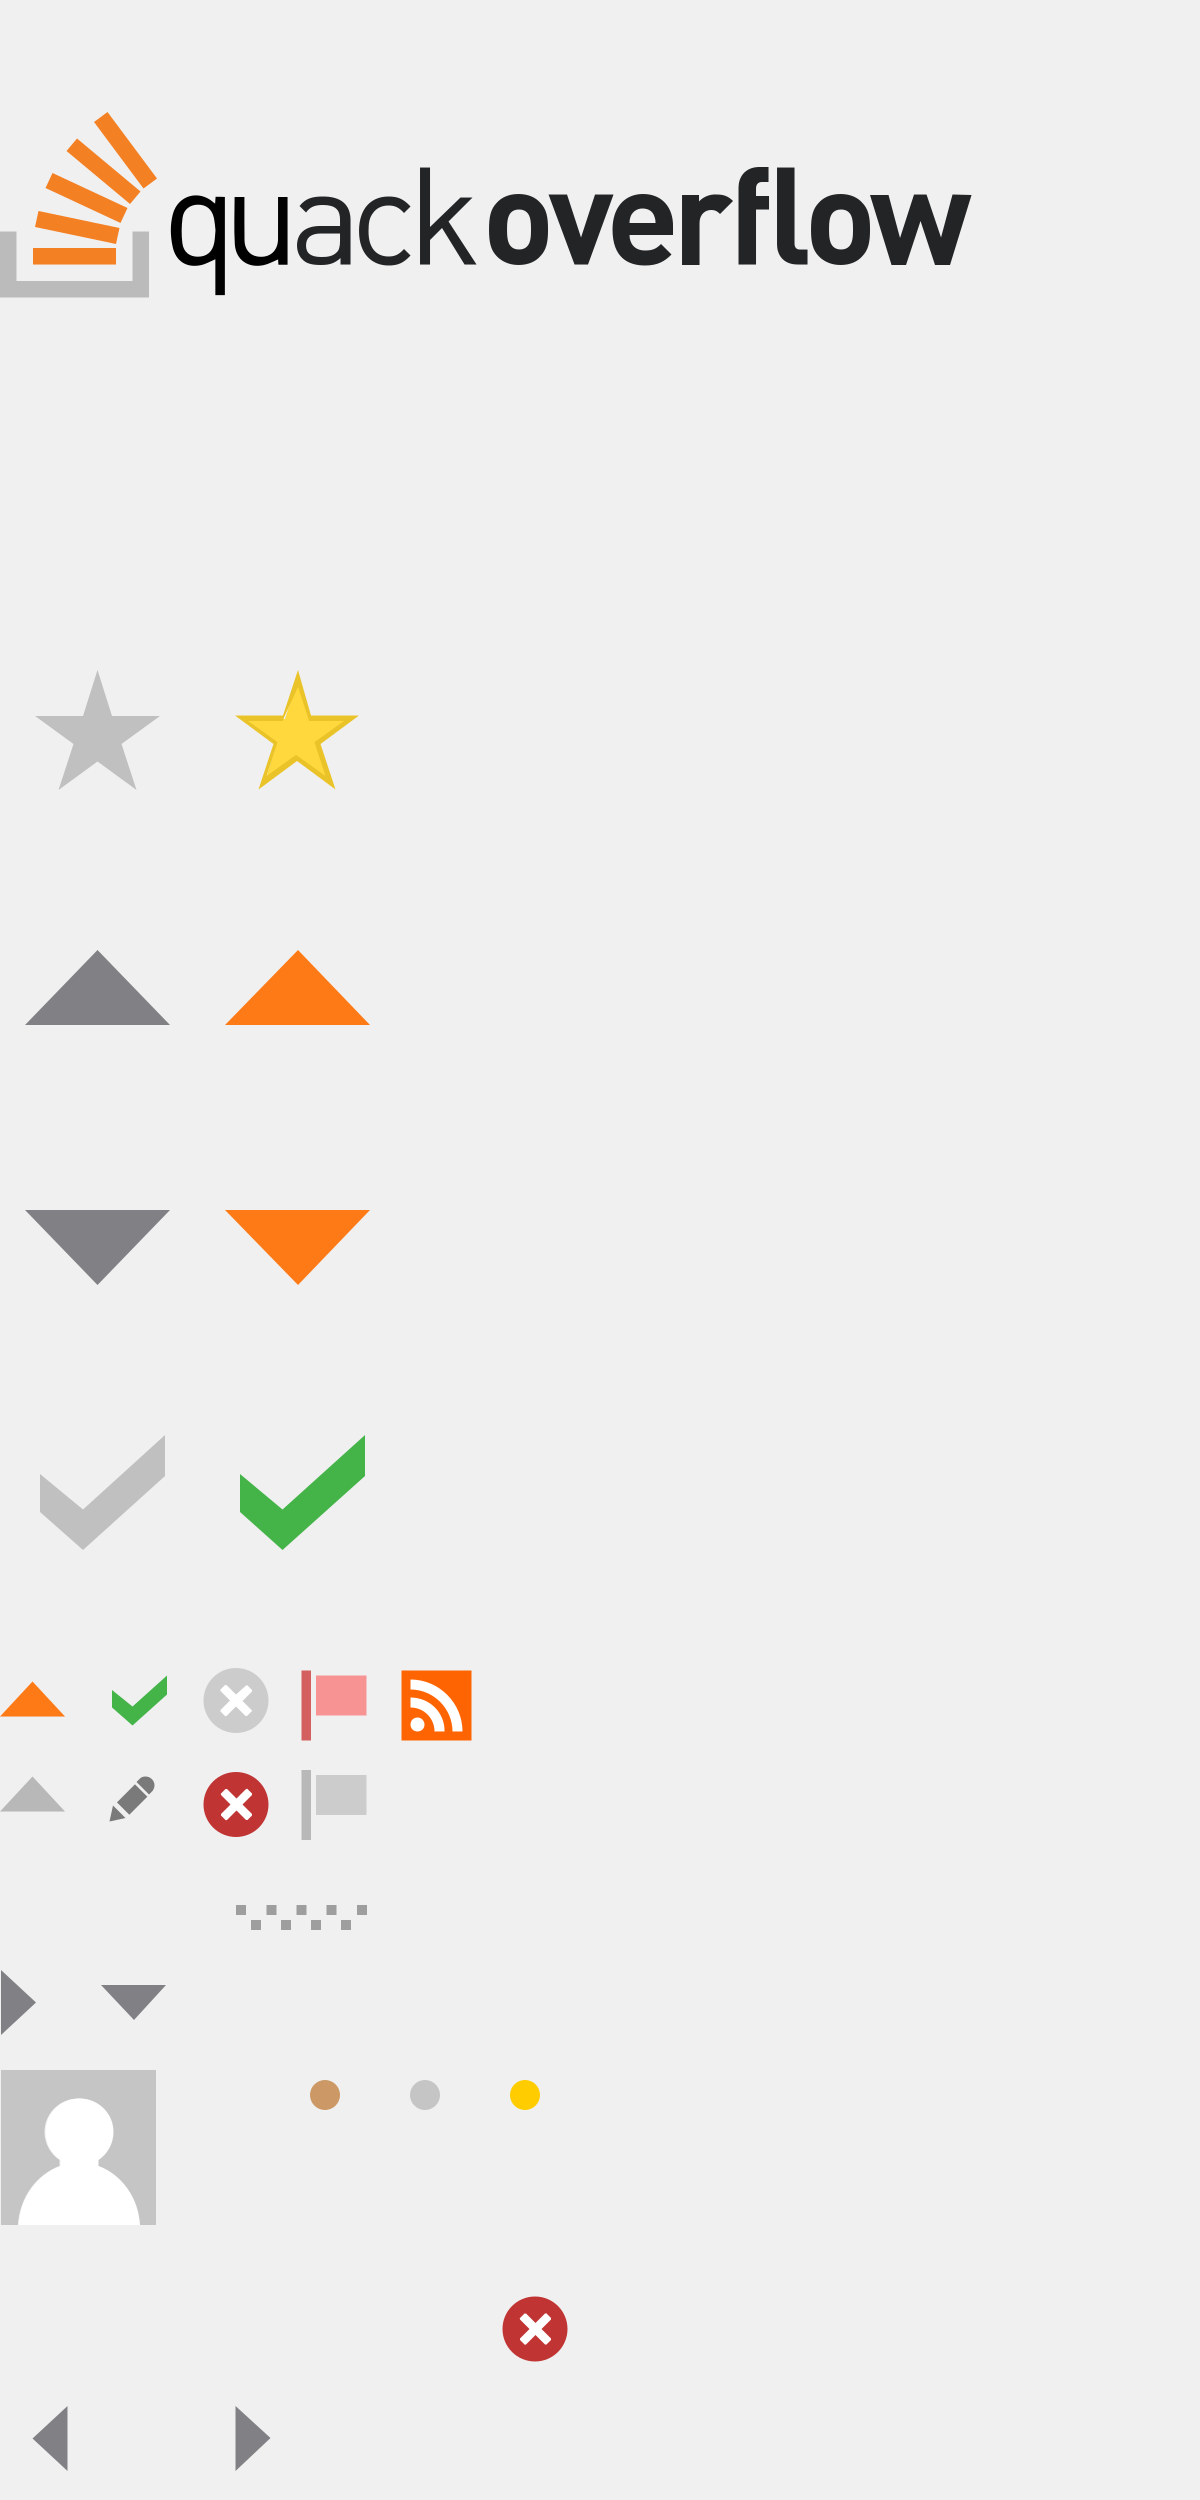
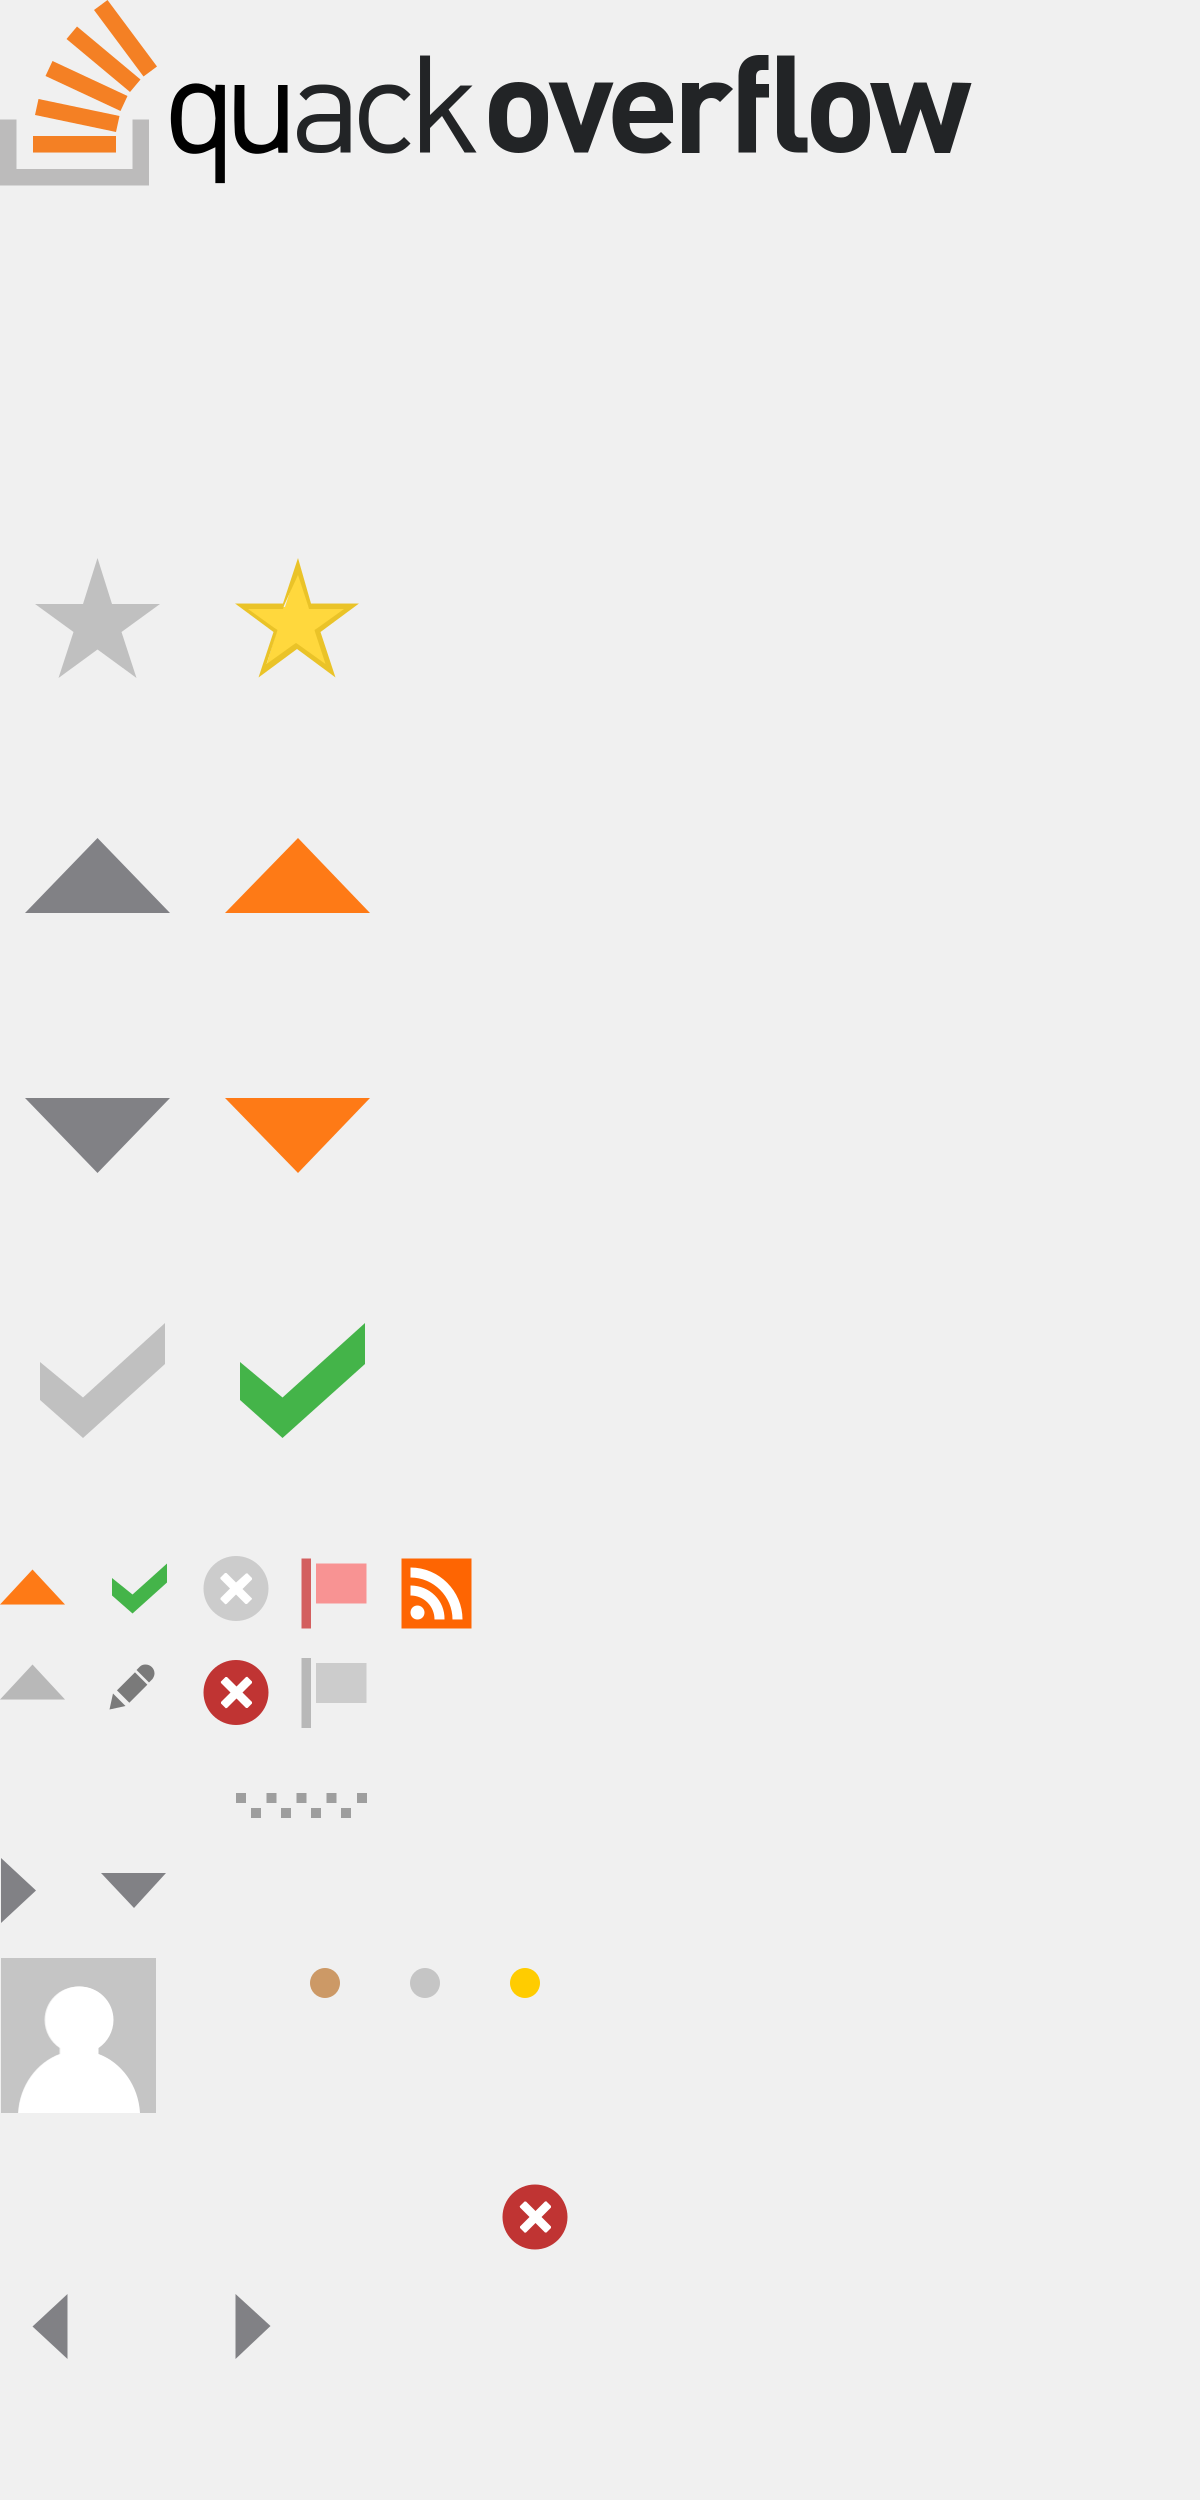
- <svg xmlns="http://www.w3.org/2000/svg" version="1.1" id="Layer_1" x="0px" y="0px" width="240px" height="500px" viewBox="0 0 240 500" enable-background="new 0 0 240 500" xml:space="preserve">
-   <g id="Layer_2_1_">
- </g>
+ <svg xmlns="http://www.w3.org/2000/svg" width="240" height="500">
  <g>
-     <g>
-       <polygon fill="#44B449" points="48,294.8 48,302.4 56.5,310 73,295.2 73,287 56.5,301.9   " />
-     </g>
-     <g>
-       <polygon fill="#44B449" points="22.4,338 22.4,341.5 26.5,345.1 33.4,338.9 33.4,335.1 26.5,341.3   " />
-     </g>
-     <g>
-       <polygon fill="#C0C0C0" points="8,294.8 8,302.4 16.6,310 33,295.2 33,287 16.6,301.9   " />
-     </g>
-     <polygon fill="#FE7A16" points="45,205 74,205 59.6,190  " />
-     <polygon fill="#818185" points="5,205 34,205 19.5,190  " />
-     <polygon fill="#FE7A16" points="59.6,257 74,242 45,242  " />
-     <polygon fill="#FE7A16" points="6.5,336.3 0,343.3 13,343.3  " />
-     <polygon fill="#818185" points="7.2,400.5 0.2,394 0.2,407  " />
-     <polygon fill="#818185" points="54.1,487.6 47.1,481.2 47.1,494.2  " />
-     <polygon fill="#818185" points="6.5,487.7 13.5,494.2 13.5,481.2  " />
-     <polygon fill="#818185" points="26.8,404 33.2,397 20.2,397  " />
-     <polygon fill="#B8B8B8" points="6.5,355.3 0,362.3 13,362.3  " />
-     <polygon fill="#818185" points="19.5,257 34,242 5,242  " />
-     <g>
-       <polygon fill="#FFD83D" points="59.6,151.8 52.9,156.7 55.3,148.6 48.7,143.8 57,143.8 59.6,135.7 62.2,143.8 70.5,143.8     63.9,148.6 66.3,156.7   " />
-       <path fill="#EAC328" d="M59.6,137.4l2,6.1l0.2,0.7h0.7h6.3l-5.3,3.8l-0.6,0.4l0.2,0.7l2,6.1l-5.3-3.8l-0.6-0.4l-0.6,0.4l-5.3,3.8    l2-6.1l0.2-0.7l-0.6-0.4l-5.3-3.8h6.3h0.7l0.2-0.7L59.6,137.4 M59.6,134l-3,9.1H47l7.7,5.7l-3,9.1l7.7-5.7l7.7,5.7l-3-9.1l7.7-5.7    h-9.6L59.6,134L59.6,134z" />
-     </g>
-     <g>
-       <polygon fill="#C0C0C0" points="19.5,134 22.4,143.2 32,143.2 24.3,148.8 27.3,158 19.5,152.3 11.7,158 14.7,148.8 7,143.2     16.6,143.2   " />
-     </g>
-     <circle fill="#CC9966" cx="65" cy="419" r="3" />
-     <circle fill="#C5C5C5" cx="85" cy="419" r="3" />
-     <circle fill="#FFCC00" cx="105" cy="419" r="3" />
-     <rect x="47.2" y="381" fill="#9E9E9E" width="2" height="2" />
-     <rect x="50.2" y="384" fill="#9E9E9E" width="2" height="2" />
-     <rect x="56.2" y="384" fill="#9E9E9E" width="2" height="2" />
-     <rect x="62.2" y="384" fill="#9E9E9E" width="2" height="2" />
-     <rect x="68.2" y="384" fill="#9E9E9E" width="2" height="2" />
-     <rect x="53.3" y="381" fill="#9E9E9E" width="2" height="2" />
-     <rect x="59.3" y="381" fill="#9E9E9E" width="2" height="2" />
-     <rect x="65.3" y="381" fill="#9E9E9E" width="2" height="2" />
-     <rect x="71.4" y="381" fill="#9E9E9E" width="2" height="2" />
-     <g>
-       <path fill="#C5C5C5" d="M0.2,414v31h3.4c0.3-5.5,3.7-10.1,8.3-11.8V432c-1.8-1.2-3-3.3-3-5.6c0-3.7,3-6.7,6.8-6.7    c3.8,0,6.8,3,6.8,6.7c0,2.3-1.2,4.399-3,5.6v1.2c4.6,1.7,8,6.3,8.3,11.8h3.4v-31H0.2z" />
-       <path fill="#FFFFFF" d="M3.7,445H28c-0.3-5.5-3.7-10.1-8.3-11.8V432c1.8-1.2,3-3.3,3-5.6c0-3.7-3-6.7-6.8-6.7    c-3.8,0-6.8,3-6.8,6.7c0,2.3,1.2,4.399,3,5.6v1.2C7.5,434.9,4,439.5,3.7,445z" />
-     </g>
-     <g>
-       <rect x="60.3" y="354" fill="#B8B8B8" width="1.9" height="14" />
-       <rect x="63.2" y="355" fill="#CCCCCC" width="10.1" height="8" />
-     </g>
-     <g>
-       <rect x="60.3" y="334.1" fill="#D35F5F" width="1.9" height="14" />
-       <rect x="63.2" y="335.1" fill="#F89393" width="10.1" height="8" />
-     </g>
-     <g>
-       <rect x="80.3" y="334.1" fill="#FE6502" width="14" height="14" />
-       <path fill="#FFFFFF" d="M83.5,343.5c-0.8,0-1.4,0.6-1.4,1.4c0,0.8,0.6,1.399,1.4,1.399s1.4-0.6,1.4-1.399    C84.9,344.2,84.3,343.5,83.5,343.5z M82.1,339.5v2c1.3,0,2.5,0.5,3.4,1.4c0.9,0.899,1.4,2.1,1.4,3.399h2    C89,342.5,85.9,339.5,82.1,339.5z M82.1,335.9v2c4.6,0,8.4,3.8,8.4,8.399h2C92.5,340.6,87.8,335.9,82.1,335.9z" />
-     </g>
-     <g>
-       <polygon fill="#7A7A7A" points="22.6,361.1 21.9,364.3 25.1,363.6   " />
-       <rect x="24.666" y="357.347" transform="matrix(0.7072 0.707 -0.707 0.7072 262.1956 86.7094)" fill="#7A7A7A" width="3.5" height="5.1" />
-       <path fill="#7A7A7A" d="M29.1,355.3c-0.4,0-0.8,0.101-1.1,0.4l-0.7,0.7l2.5,2.5l0.7-0.7c0.2-0.3,0.4-0.7,0.4-1.101    C30.9,356.1,30.1,355.3,29.1,355.3z" />
-     </g>
-     <g>
-       <circle fill="#C03433" cx="107" cy="465.8" r="6.5" />
-       <path fill="#FFFFFF" d="M110.2,467.7L110.2,467.7l-1.9-1.9l1.9-1.899l0,0c0,0,0,0,0-0.101c0-0.1,0-0.2,0-0.2l-0.9-0.899    c-0.1-0.101-0.1-0.101-0.2,0H109l0,0l-1.9,1.899l-1.9-1.899l0,0c0,0,0,0-0.1,0s-0.2,0-0.2,0L104,463.6c-0.1,0.101-0.1,0.101,0,0.2    v0.101l0,0l1.9,1.899l-1.9,1.9l0,0c0,0,0,0,0,0.1c0,0.101,0,0.2,0,0.2l0.9,0.9c0.1,0.1,0.1,0.1,0.2,0h0.1l0,0l1.9-1.9l1.9,1.9l0,0    c0,0,0,0,0.1,0s0.2,0,0.2,0l0.9-0.9C110.2,468,110.2,467.9,110.2,467.7C110.2,467.8,110.2,467.8,110.2,467.7z" />
-     </g>
-     <g>
-       <circle fill="#C03433" cx="47.2" cy="360.9" r="6.5" />
-       <path fill="#FFFFFF" d="M50.4,362.8L50.4,362.8l-1.9-1.899l1.9-1.9l0,0c0,0,0,0,0-0.1c0-0.101,0-0.2,0-0.2l-0.9-0.9    c-0.1-0.1-0.1-0.1-0.2,0h-0.1l0,0l-1.9,1.9l-1.9-1.9l0,0c0,0,0,0-0.1,0c-0.1,0-0.2,0-0.2,0l-0.9,0.9c-0.1,0.1-0.1,0.1,0,0.2v0.1    l0,0l1.9,1.9l-1.9,1.899l0,0c0,0,0,0,0,0.101c0,0.1,0,0.199,0,0.199l0.9,0.9c0.1,0.1,0.1,0.1,0.2,0h0.1l0,0l1.9-1.9l1.9,1.9l0,0    c0,0,0,0,0.1,0c0.1,0,0.2,0,0.2,0l0.9-0.9C50.4,363,50.4,362.9,50.4,362.8C50.4,362.9,50.4,362.8,50.4,362.8z" />
-     </g>
-     <g>
-       <circle fill="#CCCCCC" cx="47.2" cy="340.1" r="6.5" />
-       <path fill="#FFFFFF" d="M50.4,342.1L50.4,342.1l-1.9-1.899l1.9-1.9l0,0c0,0,0,0,0-0.1c0-0.101,0-0.2,0-0.2l-0.9-0.9    c-0.1-0.1-0.1-0.1-0.2,0h-0.1l0,0l-2,1.801l-1.9-1.9l0,0c0,0,0,0-0.1,0c-0.1,0-0.2,0-0.2,0l-0.9,0.9c-0.1,0.1-0.1,0.1,0,0.199    v0.101l0,0L46,340.1l-1.9,1.9l0,0c0,0,0,0,0,0.1c0,0.101,0,0.2,0,0.2l0.9,0.9c0.1,0.1,0.1,0.1,0.2,0h0.1l0,0l1.9-1.9l1.9,1.9l0,0    c0,0,0,0,0.1,0c0.1,0,0.2,0,0.2,0l0.9-0.9C50.4,342.3,50.4,342.2,50.4,342.1L50.4,342.1z" />
-     </g>
-     <g>
-       <path fill="#222426" d="M64.605,39.3c-2.2,0-3.5,0.4-4.7,1.9l1.3,1.3c0.8-1.1,1.7-1.5,3.4-1.5c2.5,0,3.4,1,3.4,2.9v1.3h-4    c-3,0-4.6,1.5-4.6,3.9c0,1.1,0.4,2.1,1,2.7c0.8,0.9,1.9,1.2,3.8,1.2c1.8,0,2.8-0.4,3.9-1.4v1.3h2v-9.1    C70.005,40.9,68.205,39.3,64.605,39.3z M68.005,48.2c0,1.1-0.2,1.9-0.7,2.3c-0.8,0.8-1.9,0.9-3,0.9c-2.1,0-3.1-0.7-3.1-2.3    s1-2.4,3-2.4h3.8V48.2z M77.705,41.1c1.3,0,2.1,0.4,3.1,1.5l1.3-1.3c-1.4-1.5-2.5-2-4.4-2c-3.4,0-5.9,2.3-5.9,6.9    c0,4.6,2.6,6.9,5.9,6.9c1.9,0,3-0.5,4.4-2l-1.3-1.3c-1,1.1-1.8,1.5-3.1,1.5c-1.3,0-2.4-0.5-3.1-1.5c-0.6-0.9-0.9-1.9-0.9-3.6    c0-1.7,0.2-2.7,0.9-3.6C75.305,41.6,76.405,41.1,77.705,41.1z M94.505,39.5h-2.4l-6.1,5.9V33.5h-2v19.4h2V48l2.4-2.4l4.5,7.3h2.4    l-5.6-8.6L94.505,39.5z M103.705,38.8c-2.1,0-3.5,0.8-4.3,1.7c-1.3,1.3-1.6,2.9-1.6,5.4s0.3,4.1,1.6,5.4c0.9,0.9,2.3,1.7,4.3,1.7    c2.1,0,3.5-0.8,4.3-1.7c1.3-1.3,1.6-2.9,1.6-5.4s-0.3-4.1-1.6-5.4C107.205,39.6,105.805,38.8,103.705,38.8z M105.405,49.3    c-0.4,0.4-0.9,0.6-1.6,0.6c-0.7,0-1.2-0.2-1.6-0.6c-0.7-0.7-0.8-2-0.8-3.4s0.1-2.7,0.8-3.4c0.4-0.4,0.9-0.6,1.6-0.6    c0.7,0,1.2,0.2,1.6,0.6c0.7,0.7,0.8,1.9,0.8,3.4S106.105,48.6,105.405,49.3z M119.005,38.9l-2.8,8.6l-2.8-8.6h-3.7l5.2,14h2.7    l5.1-14H119.005z M128.604,38.8c-3.6,0-6.1,2.6-6.1,7.1c0,5.7,3.2,7.2,6.5,7.2c2.5,0,3.9-0.8,5.3-2.2l-2.1-2.1    c-0.9,0.9-1.601,1.3-3.2,1.3c-2,0-3.1-1.3-3.1-3.1h8.699v-1.6C134.705,41.6,132.505,38.8,128.604,38.8z M125.905,44.6    c0-0.6,0.1-1,0.3-1.5c0.399-0.8,1.2-1.4,2.3-1.4c1.2,0,2,0.6,2.3,1.4c0.2,0.5,0.3,0.9,0.3,1.5H125.905z M139.805,40.3V39h-3.399    v14h3.5v-8.4c0-1.8,1.199-2.6,2.3-2.6c0.899,0,1.3,0.3,1.8,0.8l2.6-2.6c-1-1-1.899-1.3-3.3-1.3    C141.805,38.8,140.505,39.5,139.805,40.3z M147.705,37.5v15.4h3.5v-11h2.6v-2.7h-2.6v-1.5c0-0.8,0.399-1.3,1.2-1.3h1.3v-3h-2    C148.905,33.5,147.705,35.5,147.705,37.5z M168.104,38.8c-2.1,0-3.5,0.8-4.3,1.7c-1.3,1.3-1.6,2.9-1.6,5.4s0.3,4.1,1.6,5.4    c0.9,0.9,2.3,1.7,4.3,1.7c2.101,0,3.5-0.8,4.301-1.7c1.3-1.3,1.6-2.9,1.6-5.4s-0.3-4.1-1.6-5.4    C171.604,39.6,170.205,38.8,168.104,38.8z M169.805,49.3c-0.399,0.4-0.899,0.6-1.6,0.6s-1.2-0.2-1.601-0.6    c-0.699-0.7-0.8-2-0.8-3.4s0.101-2.7,0.8-3.4c0.4-0.4,0.9-0.6,1.601-0.6s1.2,0.2,1.6,0.6c0.7,0.7,0.8,1.9,0.8,3.4    S170.505,48.6,169.805,49.3z M190.505,38.9l-2.3,8.6l-2.9-8.6h-2.5l-2.8,8.7l-2.3-8.6h-3.7l4.3,14h2.9l2.899-8.8l2.9,8.8h3l4.3-14    L190.505,38.9L190.505,38.9z M158.905,48.7V33.5h-3.5v15.4c0,2,1.199,4,4.1,4h2v-3h-1.3C159.305,50,158.905,49.5,158.905,48.7z" />
-       <polygon fill="#BCBBBB" points="26.5,56.2 26.5,46.3 29.8,46.3 29.8,59.5 0,59.5 0,46.3 3.3,46.3 3.3,56.2   " />
-       <path fill="#F48024" d="M7,45.4l16.2,3.4l0.7-3.2L7.7,42.2L7,45.4z M9.1,37.6l15,7l1.4-3l-15-7L9.1,37.6z M13.3,30.2L26,40.8    l2.1-2.5L15.4,27.7L13.3,30.2z M21.5,22.4l-2.7,2l9.9,13.3l2.7-2L21.5,22.4z M6.6,52.9h16.6v-3.3H6.6V52.9z" />
-     </g>
-   </g>
-   <g id="OoRZWY_1_">
-     <g>
-       <path fill="none" d="M37.966,59.033c0-6.588,0-13.087,0-19.638c-0.331-0.015-0.612-0.034-0.893-0.039    c-0.31-0.007-0.621-0.002-0.962-0.002c-0.037,0.488-0.067,0.89-0.102,1.364c-0.172-0.123-0.246-0.166-0.308-0.221    c-2.936-2.646-7.157-1.45-8.146,2.352c-0.559,2.15-0.494,4.351-0.031,6.509c0.617,2.873,2.749,4.275,5.635,3.675    c0.984-0.205,1.896-0.762,2.904-1.186c0,2.318,0,4.744,0,7.187C36.744,59.033,37.312,59.033,37.966,59.033z M56.611,39.394    c0,0.412,0,0.728,0,1.042c0,2.45,0.014,4.9-0.004,7.35c-0.018,2.503-1.761,3.933-4.224,3.495c-1.471-0.261-2.454-1.47-2.48-3.194    c-0.041-2.593-0.018-5.188-0.021-7.782c0-0.303,0-0.607,0-0.9c-0.728,0-1.322,0-1.96,0c0,3.185-0.156,6.329,0.043,9.451    c0.2,3.131,2.663,4.828,5.771,4.172c0.996-0.21,1.922-0.755,2.88-1.147c0.018,0.276,0.042,0.666,0.067,1.072    c0.642,0,1.232,0,1.828,0c0-4.553,0-9.053,0-13.559C57.86,39.394,57.293,39.394,56.611,39.394z" />
-       <path fill-rule="evenodd" clip-rule="evenodd" d="M44.973,59.033c-0.654,0-1.222,0-1.901,0c0-2.443,0-4.869,0-7.187    c-1.008,0.423-1.919,0.98-2.904,1.186c-2.887,0.601-5.019-0.802-5.635-3.675c-0.463-2.158-0.528-4.358,0.031-6.509    c0.989-3.802,5.21-4.998,8.146-2.352c0.062,0.056,0.136,0.098,0.308,0.221c0.035-0.474,0.065-0.876,0.102-1.364    c0.341,0,0.652-0.005,0.962,0.002c0.281,0.005,0.562,0.024,0.893,0.039C44.973,45.946,44.973,52.445,44.973,59.033z M43.1,46.044    c-0.098-0.758-0.137-1.685-0.349-2.57c-0.401-1.672-1.546-2.549-3.138-2.54c-1.573,0.009-2.866,0.906-3.094,2.573    c-0.229,1.683-0.256,3.44-0.048,5.124c0.225,1.821,1.475,2.726,3.131,2.71c1.772-0.017,2.903-0.967,3.252-2.818    C42.996,47.764,43.011,46.981,43.1,46.044z" />
-       <path fill-rule="evenodd" clip-rule="evenodd" d="M55.61,39.394c0.682,0,1.25,0,1.901,0c0,4.506,0,9.006,0,13.559    c-0.596,0-1.186,0-1.828,0c-0.025-0.406-0.05-0.795-0.067-1.072c-0.958,0.392-1.884,0.937-2.88,1.147    c-3.108,0.655-5.571-1.041-5.771-4.172c-0.199-3.122-0.043-6.267-0.043-9.451c0.638,0,1.232,0,1.96,0c0,0.293,0,0.597,0,0.9    c0.004,2.594-0.019,5.189,0.021,7.782c0.027,1.725,1.009,2.933,2.48,3.194c2.463,0.438,4.206-0.992,4.224-3.495    c0.018-2.45,0.004-4.9,0.004-7.35C55.61,40.121,55.61,39.806,55.61,39.394z" />
-       <path fill-rule="evenodd" clip-rule="evenodd" fill="none" d="M36.093,46.044c-0.089,0.938-0.104,1.72-0.247,2.479    c-0.35,1.851-1.48,2.801-3.252,2.818c-1.656,0.016-2.906-0.889-3.131-2.71c-0.208-1.684-0.181-3.441,0.048-5.124    c0.228-1.667,1.521-2.563,3.094-2.573c1.592-0.009,2.737,0.867,3.138,2.54C35.956,44.359,35.995,45.286,36.093,46.044z" />
+     <g id="svg_69">
+       <g id="Layer_2_1_" />
+       <g id="svg_1">
+         <g id="svg_2">
+           <polygon id="svg_3" points="48,272.4 48,280 56.5,287.6 73,272.8 73,264.6 56.5,279.5 " fill="#44B449" />
+         </g>
+         <g id="svg_4">
+           <polygon id="svg_5" points="22.4,315.6 22.4,319.1 26.5,322.7 33.4,316.5 33.4,312.7 26.5,318.9 " fill="#44B449" />
+         </g>
+         <g id="svg_6">
+           <polygon id="svg_7" points="8,272.4 8,280 16.6,287.6 33,272.8 33,264.6 16.6,279.5 " fill="#C0C0C0" />
+         </g>
+         <polygon id="svg_8" points="45,182.6 74,182.6 59.6,167.6 " fill="#FE7A16" />
+         <polygon id="svg_9" points="5,182.6 34,182.6 19.5,167.6 " fill="#818185" />
+         <polygon id="svg_10" points="59.6,234.6 74,219.6 45,219.6 " fill="#FE7A16" />
+         <polygon id="svg_11" points="6.5,313.9 0,320.9 13,320.9 " fill="#FE7A16" />
+         <polygon id="svg_12" points="7.2,378.1 0.2,371.6 0.2,384.6 " fill="#818185" />
+         <polygon id="svg_13" points="54.1,465.2 47.1,458.8 47.1,471.8 " fill="#818185" />
+         <polygon id="svg_14" points="6.5,465.3 13.5,471.8 13.5,458.8 " fill="#818185" />
+         <polygon id="svg_15" points="26.8,381.6 33.2,374.6 20.2,374.6 " fill="#818185" />
+         <polygon id="svg_16" points="6.5,332.9 0,339.9 13,339.9 " fill="#B8B8B8" />
+         <polygon id="svg_17" points="19.5,234.6 34,219.6 5,219.6 " fill="#818185" />
+         <g id="svg_18">
+           <polygon id="svg_19" points="59.6,129.4 52.9,134.3 55.3,126.2 48.7,121.4 57,121.4 59.6,113.3 62.2,121.4 70.5,121.4 63.9,126.2 66.3,134.3 " fill="#FFD83D" />
+           <path id="svg_20" d="m59.6,115l2,6.1l0.2,0.7h0.7h6.3l-5.3,3.8l-0.6,0.4l0.2,0.7l2,6.1l-5.3,-3.8l-0.6,-0.4l-0.6,0.4l-5.3,3.8l2,-6.1l0.2,-0.7l-0.6,-0.4l-5.3,-3.8h6.3h0.7l0.2,-0.7l2.8,-6.1m0,-3.4l-3,9.1h-9.6l7.7,5.7l-3,9.1l7.7,-5.7l7.7,5.7l-3,-9.1l7.7,-5.7h-9.6l-2.6,-9.1l0,0z" fill="#EAC328" />
+         </g>
+         <g id="svg_21">
+           <polygon id="svg_22" points="19.5,111.6 22.4,120.8 32,120.8 24.3,126.4 27.3,135.6 19.5,129.9 11.7,135.6 14.7,126.4 7,120.8 16.6,120.8 " fill="#C0C0C0" />
+         </g>
+         <circle id="svg_23" r="3" cy="396.6" cx="65" fill="#CC9966" />
+         <circle id="svg_24" r="3" cy="396.6" cx="85" fill="#C5C5C5" />
+         <circle id="svg_25" r="3" cy="396.6" cx="105" fill="#FFCC00" />
+         <rect id="svg_26" height="2" width="2" fill="#9E9E9E" y="358.6" x="47.2" />
+         <rect id="svg_27" height="2" width="2" fill="#9E9E9E" y="361.6" x="50.2" />
+         <rect id="svg_28" height="2" width="2" fill="#9E9E9E" y="361.6" x="56.2" />
+         <rect id="svg_29" height="2" width="2" fill="#9E9E9E" y="361.6" x="62.2" />
+         <rect id="svg_30" height="2" width="2" fill="#9E9E9E" y="361.6" x="68.2" />
+         <rect id="svg_31" height="2" width="2" fill="#9E9E9E" y="358.6" x="53.3" />
+         <rect id="svg_32" height="2" width="2" fill="#9E9E9E" y="358.6" x="59.3" />
+         <rect id="svg_33" height="2" width="2" fill="#9E9E9E" y="358.6" x="65.3" />
+         <rect id="svg_34" height="2" width="2" fill="#9E9E9E" y="358.6" x="71.4" />
+         <g id="svg_35">
+           <path id="svg_36" d="m0.2,391.6v31h3.4c0.3,-5.5 3.7,-10.1 8.3,-11.8v-1.2c-1.8,-1.2 -3,-3.3 -3,-5.6c0,-3.7 3,-6.7 6.8,-6.7c3.8,0 6.8,3 6.8,6.7c0,2.3 -1.2,4.399 -3,5.6v1.2c4.6,1.7 8,6.3 8.3,11.8h3.4v-31h-31l0,0z" fill="#C5C5C5" />
+           <path id="svg_37" d="m3.7,422.6h24.3c-0.3,-5.5 -3.7,-10.1 -8.3,-11.8v-1.2c1.8,-1.2 3,-3.3 3,-5.6c0,-3.7 -3,-6.7 -6.8,-6.7c-3.8,0 -6.8,3 -6.8,6.7c0,2.3 1.2,4.399 3,5.6v1.2c-4.6,1.7 -8.1,6.3 -8.4,11.8z" fill="#FFFFFF" />
+         </g>
+         <g id="svg_38">
+           <rect id="svg_39" height="14" width="1.9" fill="#B8B8B8" y="331.6" x="60.3" />
+           <rect id="svg_40" height="8" width="10.1" fill="#CCCCCC" y="332.6" x="63.2" />
+         </g>
+         <g id="svg_41">
+           <rect id="svg_42" height="14" width="1.9" fill="#D35F5F" y="311.7" x="60.3" />
+           <rect id="svg_43" height="8" width="10.1" fill="#F89393" y="312.7" x="63.2" />
+         </g>
+         <g id="svg_44">
+           <rect id="svg_45" height="14" width="14" fill="#FE6502" y="311.7" x="80.3" />
+           <path id="svg_46" d="m83.5,321.1c-0.8,0 -1.4,0.6 -1.4,1.4c0,0.8 0.6,1.399 1.4,1.399s1.4,-0.6 1.4,-1.399c0,-0.7 -0.6,-1.4 -1.4,-1.4zm-1.4,-4v2c1.3,0 2.5,0.5 3.4,1.4c0.9,0.899 1.4,2.1 1.4,3.399h2c0.1,-3.799 -3,-6.799 -6.8,-6.799zm0,-3.6v2c4.6,0 8.4,3.8 8.4,8.399h2c0,-5.699 -4.7,-10.399 -10.4,-10.399z" fill="#FFFFFF" />
+         </g>
+         <g id="svg_47">
+           <polygon id="svg_48" points="22.6,338.7 21.9,341.9 25.1,341.2 " fill="#7A7A7A" />
+           <rect id="svg_49" height="5.1" width="3.5" fill="#7A7A7A" transform="matrix(0.7072,0.707,-0.707,0.7072,262.1956,86.7094) " y="341.505" x="8.829" />
+           <path id="svg_50" d="m29.1,332.9c-0.4,0 -0.8,0.101 -1.1,0.4l-0.7,0.7l2.5,2.5l0.7,-0.7c0.2,-0.3 0.4,-0.7 0.4,-1.101c0,-0.999 -0.8,-1.799 -1.8,-1.799z" fill="#7A7A7A" />
+         </g>
+         <g id="svg_51">
+           <circle id="svg_52" r="6.5" cy="443.4" cx="107" fill="#C03433" />
+           <path id="svg_53" d="m110.2,445.3l0,0l-1.9,-1.9l1.9,-1.899l0,0c0,0 0,0 0,-0.101c0,-0.1 0,-0.2 0,-0.2l-0.9,-0.899c-0.1,-0.101 -0.1,-0.101 -0.2,0h-0.1l0,0l-1.9,1.899l-1.9,-1.899l0,0c0,0 0,0 -0.1,0s-0.2,0 -0.2,0l-0.9,0.899c-0.1,0.101 -0.1,0.101 0,0.2v0.101l0,0l1.9,1.899l-1.9,1.9l0,0c0,0 0,0 0,0.1c0,0.101 0,0.2 0,0.2l0.9,0.9c0.1,0.1 0.1,0.1 0.2,0h0.1l0,0l1.9,-1.9l1.9,1.9l0,0c0,0 0,0 0.1,0s0.2,0 0.2,0l0.9,-0.9c0,0 0,-0.1 0,-0.3c0,0.1 0,0.1 0,0z" fill="#FFFFFF" />
+         </g>
+         <g id="svg_54">
+           <circle id="svg_55" r="6.5" cy="338.5" cx="47.2" fill="#C03433" />
+           <path id="svg_56" d="m50.4,340.4l0,0l-1.9,-1.899l1.9,-1.9l0,0c0,0 0,0 0,-0.1c0,-0.101 0,-0.2 0,-0.2l-0.9,-0.9c-0.1,-0.1 -0.1,-0.1 -0.2,0h-0.1l0,0l-1.9,1.9l-1.9,-1.9l0,0c0,0 0,0 -0.1,0c-0.1,0 -0.2,0 -0.2,0l-0.9,0.9c-0.1,0.1 -0.1,0.1 0,0.2v0.1l0,0l1.9,1.9l-1.9,1.899l0,0c0,0 0,0 0,0.101c0,0.1 0,0.199 0,0.199l0.9,0.9c0.1,0.1 0.1,0.1 0.2,0h0.1l0,0l1.9,-1.9l1.9,1.9l0,0c0,0 0,0 0.1,0c0.1,0 0.2,0 0.2,0l0.9,-0.9c0,-0.1 0,-0.2 0,-0.3c0,0.1 0,0 0,0z" fill="#FFFFFF" />
+         </g>
+         <g id="svg_57">
+           <circle id="svg_58" r="6.5" cy="317.7" cx="47.2" fill="#CCCCCC" />
+           <path id="svg_59" d="m50.4,319.7l0,0l-1.9,-1.899l1.9,-1.9l0,0c0,0 0,0 0,-0.1c0,-0.101 0,-0.2 0,-0.2l-0.9,-0.9c-0.1,-0.1 -0.1,-0.1 -0.2,0h-0.1l0,0l-2,1.801l-1.9,-1.9l0,0c0,0 0,0 -0.1,0c-0.1,0 -0.2,0 -0.2,0l-0.9,0.9c-0.1,0.1 -0.1,0.1 0,0.199v0.101l0,0l1.9,1.898l-1.9,1.9l0,0c0,0 0,0 0,0.1c0,0.101 0,0.2 0,0.2l0.9,0.9c0.1,0.1 0.1,0.1 0.2,0h0.1l0,0l1.9,-1.9l1.9,1.9l0,0c0,0 0,0 0.1,0c0.1,0 0.2,0 0.2,0l0.9,-0.9c0.1,-0 0.1,-0.1 0.1,-0.2l0,0z" fill="#FFFFFF" />
+         </g>
+         <g id="svg_60">
+           <path id="svg_61" d="m64.605,16.9c-2.2,0 -3.5,0.4 -4.7,1.9l1.3,1.3c0.8,-1.1 1.7,-1.5 3.4,-1.5c2.5,0 3.4,1 3.4,2.9v1.3h-4c-3,0 -4.6,1.5 -4.6,3.9c0,1.1 0.4,2.1 1,2.7c0.8,0.9 1.9,1.2 3.8,1.2c1.8,0 2.8,-0.4 3.9,-1.4v1.3h2v-9.1c-0.1,-2.9 -1.9,-4.5 -5.5,-4.5zm3.4,8.9c0,1.1 -0.2,1.9 -0.7,2.3c-0.8,0.8 -1.9,0.9 -3,0.9c-2.1,0 -3.1,-0.7 -3.1,-2.3s1,-2.4 3,-2.4h3.8v1.5l0,0zm9.7,-7.1c1.3,0 2.1,0.4 3.1,1.5l1.3,-1.3c-1.4,-1.5 -2.5,-2 -4.4,-2c-3.4,0 -5.9,2.3 -5.9,6.9c0,4.6 2.6,6.9 5.9,6.9c1.9,0 3,-0.5 4.4,-2l-1.3,-1.3c-1,1.1 -1.8,1.5 -3.1,1.5c-1.3,0 -2.4,-0.5 -3.1,-1.5c-0.6,-0.9 -0.9,-1.9 -0.9,-3.6c0,-1.7 0.2,-2.7 0.9,-3.6c0.7,-1 1.8,-1.5 3.1,-1.5zm16.8,-1.6h-2.4l-6.1,5.9v-11.9h-2v19.4h2v-4.9l2.4,-2.4l4.5,7.3h2.4l-5.6,-8.6l4.8,-4.8zm9.2,-0.7c-2.1,0 -3.5,0.8 -4.3,1.7c-1.3,1.3 -1.6,2.9 -1.6,5.4s0.3,4.1 1.6,5.4c0.9,0.9 2.3,1.7 4.3,1.7c2.1,0 3.5,-0.8 4.3,-1.7c1.3,-1.3 1.6,-2.9 1.6,-5.4s-0.3,-4.1 -1.6,-5.4c-0.8,-0.9 -2.2,-1.7 -4.3,-1.7zm1.7,10.5c-0.4,0.4 -0.9,0.6 -1.6,0.6c-0.7,0 -1.2,-0.2 -1.6,-0.6c-0.7,-0.7 -0.8,-2 -0.8,-3.4s0.1,-2.7 0.8,-3.4c0.4,-0.4 0.9,-0.6 1.6,-0.6c0.7,0 1.2,0.2 1.6,0.6c0.7,0.7 0.8,1.9 0.8,3.4s-0.1,2.7 -0.8,3.4zm13.6,-10.4l-2.8,8.6l-2.8,-8.6h-3.7l5.2,14h2.7l5.1,-14h-3.7l0,0zm9.599,-0.1c-3.6,0 -6.1,2.6 -6.1,7.1c0,5.7 3.2,7.2 6.5,7.2c2.5,0 3.9,-0.8 5.3,-2.2l-2.1,-2.1c-0.9,0.9 -1.601,1.3 -3.2,1.3c-2,0 -3.1,-1.3 -3.1,-3.1h8.699v-1.6c0.102,-3.8 -2.098,-6.6 -5.999,-6.6zm-2.699,5.8c0,-0.6 0.1,-1 0.3,-1.5c0.399,-0.8 1.2,-1.4 2.3,-1.4c1.2,0 2,0.6 2.3,1.4c0.2,0.5 0.3,0.9 0.3,1.5h-5.2l0,0zm13.9,-4.3v-1.3h-3.399v14h3.5v-8.4c0,-1.8 1.199,-2.6 2.3,-2.6c0.899,0 1.3,0.3 1.8,0.8l2.6,-2.6c-1,-1 -1.899,-1.3 -3.3,-1.3c-1.501,-0.1 -2.801,0.6 -3.501,1.4zm7.9,-2.8v15.4h3.5v-11h2.6v-2.7h-2.6v-1.5c0,-0.8 0.399,-1.3 1.2,-1.3h1.3v-3h-2c-2.8,0.1 -4,2.1 -4,4.1zm20.399,1.3c-2.1,0 -3.5,0.8 -4.3,1.7c-1.3,1.3 -1.6,2.9 -1.6,5.4s0.3,4.1 1.6,5.4c0.9,0.9 2.3,1.7 4.3,1.7c2.101,0 3.5,-0.8 4.301,-1.7c1.3,-1.3 1.6,-2.9 1.6,-5.4s-0.3,-4.1 -1.6,-5.4c-0.801,-0.9 -2.2,-1.7 -4.301,-1.7zm1.701,10.5c-0.399,0.4 -0.899,0.6 -1.6,0.6s-1.2,-0.2 -1.601,-0.6c-0.699,-0.7 -0.8,-2 -0.8,-3.4s0.101,-2.7 0.8,-3.4c0.4,-0.4 0.9,-0.6 1.601,-0.6s1.2,0.2 1.6,0.6c0.7,0.7 0.8,1.9 0.8,3.4s-0.1,2.7 -0.8,3.4zm20.7,-10.4l-2.3,8.6l-2.9,-8.6h-2.5l-2.8,8.7l-2.3,-8.6h-3.7l4.3,14h2.9l2.899,-8.8l2.9,8.8h3l4.3,-14l-3.799,-0.1l0,0zm-31.6,9.8v-15.2h-3.5v15.4c0,2 1.199,4 4.1,4h2v-3h-1.3c-0.9,0.1 -1.3,-0.4 -1.3,-1.2z" fill="#222426" />
+           <polygon id="svg_62" points="26.5,33.8 26.5,23.9 29.8,23.9 29.8,37.1 0,37.1 0,23.9 3.3,23.9 3.3,33.8 " fill="#BCBBBB" />
+           <path id="svg_63" d="m7,23l16.2,3.4l0.7,-3.2l-16.2,-3.4l-0.7,3.2zm2.1,-7.8l15,7l1.4,-3l-15,-7l-1.4,3zm4.2,-7.4l12.7,10.6l2.1,-2.5l-12.7,-10.6l-2.1,2.5zm8.2,-7.8l-2.7,2l9.9,13.3l2.7,-2l-9.9,-13.3zm-14.9,30.5h16.6v-3.3h-16.6v3.3l0,0z" fill="#F48024" />
+         </g>
+       </g>
+       <g id="OoRZWY_1_">
+         <g id="svg_64">
+           <path id="svg_65" d="m37.966,36.633c0,-6.588 0,-13.087 0,-19.638c-0.331,-0.015 -0.612,-0.034 -0.893,-0.039c-0.31,-0.007 -0.621,-0.002 -0.962,-0.002c-0.037,0.488 -0.067,0.89 -0.102,1.364c-0.172,-0.123 -0.246,-0.166 -0.308,-0.221c-2.936,-2.646 -7.157,-1.45 -8.146,2.352c-0.559,2.15 -0.494,4.351 -0.031,6.509c0.617,2.873 2.749,4.275 5.635,3.675c0.984,-0.205 1.896,-0.762 2.904,-1.186c0,2.318 0,4.744 0,7.187c0.681,-0.001 1.249,-0.001 1.903,-0.001zm18.645,-19.639c0,0.412 0,0.728 0,1.042c0,2.45 0.014,4.9 -0.004,7.35c-0.018,2.503 -1.761,3.933 -4.224,3.495c-1.471,-0.261 -2.454,-1.47 -2.48,-3.194c-0.041,-2.593 -0.018,-5.188 -0.021,-7.782c0,-0.303 0,-0.607 0,-0.9c-0.728,0 -1.322,0 -1.96,0c0,3.185 -0.156,6.329 0.043,9.451c0.2,3.131 2.663,4.828 5.771,4.172c0.996,-0.21 1.922,-0.755 2.88,-1.147c0.018,0.276 0.042,0.666 0.067,1.072c0.642,0 1.232,0 1.828,0c0,-4.553 0,-9.053 0,-13.559c-0.651,0 -1.218,0 -1.9,0z" fill="none" />
+           <path id="svg_66" d="m44.973,36.633c-0.654,0 -1.222,0 -1.901,0c0,-2.443 0,-4.869 0,-7.187c-1.008,0.423 -1.919,0.98 -2.904,1.186c-2.887,0.601 -5.019,-0.802 -5.635,-3.675c-0.463,-2.158 -0.528,-4.358 0.031,-6.509c0.989,-3.802 5.21,-4.998 8.146,-2.352c0.062,0.056 0.136,0.098 0.308,0.221c0.035,-0.474 0.065,-0.876 0.102,-1.364c0.341,0 0.652,-0.005 0.962,0.002c0.281,0.005 0.562,0.024 0.893,0.039c-0.002,6.552 -0.002,13.051 -0.002,19.639zm-1.873,-12.989c-0.098,-0.758 -0.137,-1.685 -0.349,-2.57c-0.401,-1.672 -1.546,-2.549 -3.138,-2.54c-1.573,0.009 -2.866,0.906 -3.094,2.573c-0.229,1.683 -0.256,3.44 -0.048,5.124c0.225,1.821 1.475,2.726 3.131,2.71c1.772,-0.017 2.903,-0.967 3.252,-2.818c0.142,-0.759 0.157,-1.542 0.246,-2.479z" clip-rule="evenodd" fill-rule="evenodd" />
+           <path id="svg_67" d="m55.61,16.994c0.682,0 1.25,0 1.901,0c0,4.506 0,9.006 0,13.559c-0.596,0 -1.186,0 -1.828,0c-0.025,-0.406 -0.05,-0.795 -0.067,-1.072c-0.958,0.392 -1.884,0.937 -2.88,1.147c-3.108,0.655 -5.571,-1.041 -5.771,-4.172c-0.199,-3.122 -0.043,-6.267 -0.043,-9.451c0.638,0 1.232,0 1.96,0c0,0.293 0,0.597 0,0.9c0.004,2.594 -0.019,5.189 0.021,7.782c0.027,1.725 1.009,2.933 2.48,3.194c2.463,0.438 4.206,-0.992 4.224,-3.495c0.018,-2.45 0.004,-4.9 0.004,-7.35c-0.001,-0.315 -0.001,-0.63 -0.001,-1.042z" clip-rule="evenodd" fill-rule="evenodd" />
+           <path id="svg_68" d="m36.093,23.644c-0.089,0.938 -0.104,1.72 -0.247,2.479c-0.35,1.851 -1.48,2.801 -3.252,2.818c-1.656,0.016 -2.906,-0.889 -3.131,-2.71c-0.208,-1.684 -0.181,-3.441 0.048,-5.124c0.228,-1.667 1.521,-2.563 3.094,-2.573c1.592,-0.009 2.737,0.867 3.138,2.54c0.213,0.885 0.252,1.812 0.35,2.57z" fill="none" clip-rule="evenodd" fill-rule="evenodd" />
+         </g>
+       </g>
    </g>
  </g>
</svg>
